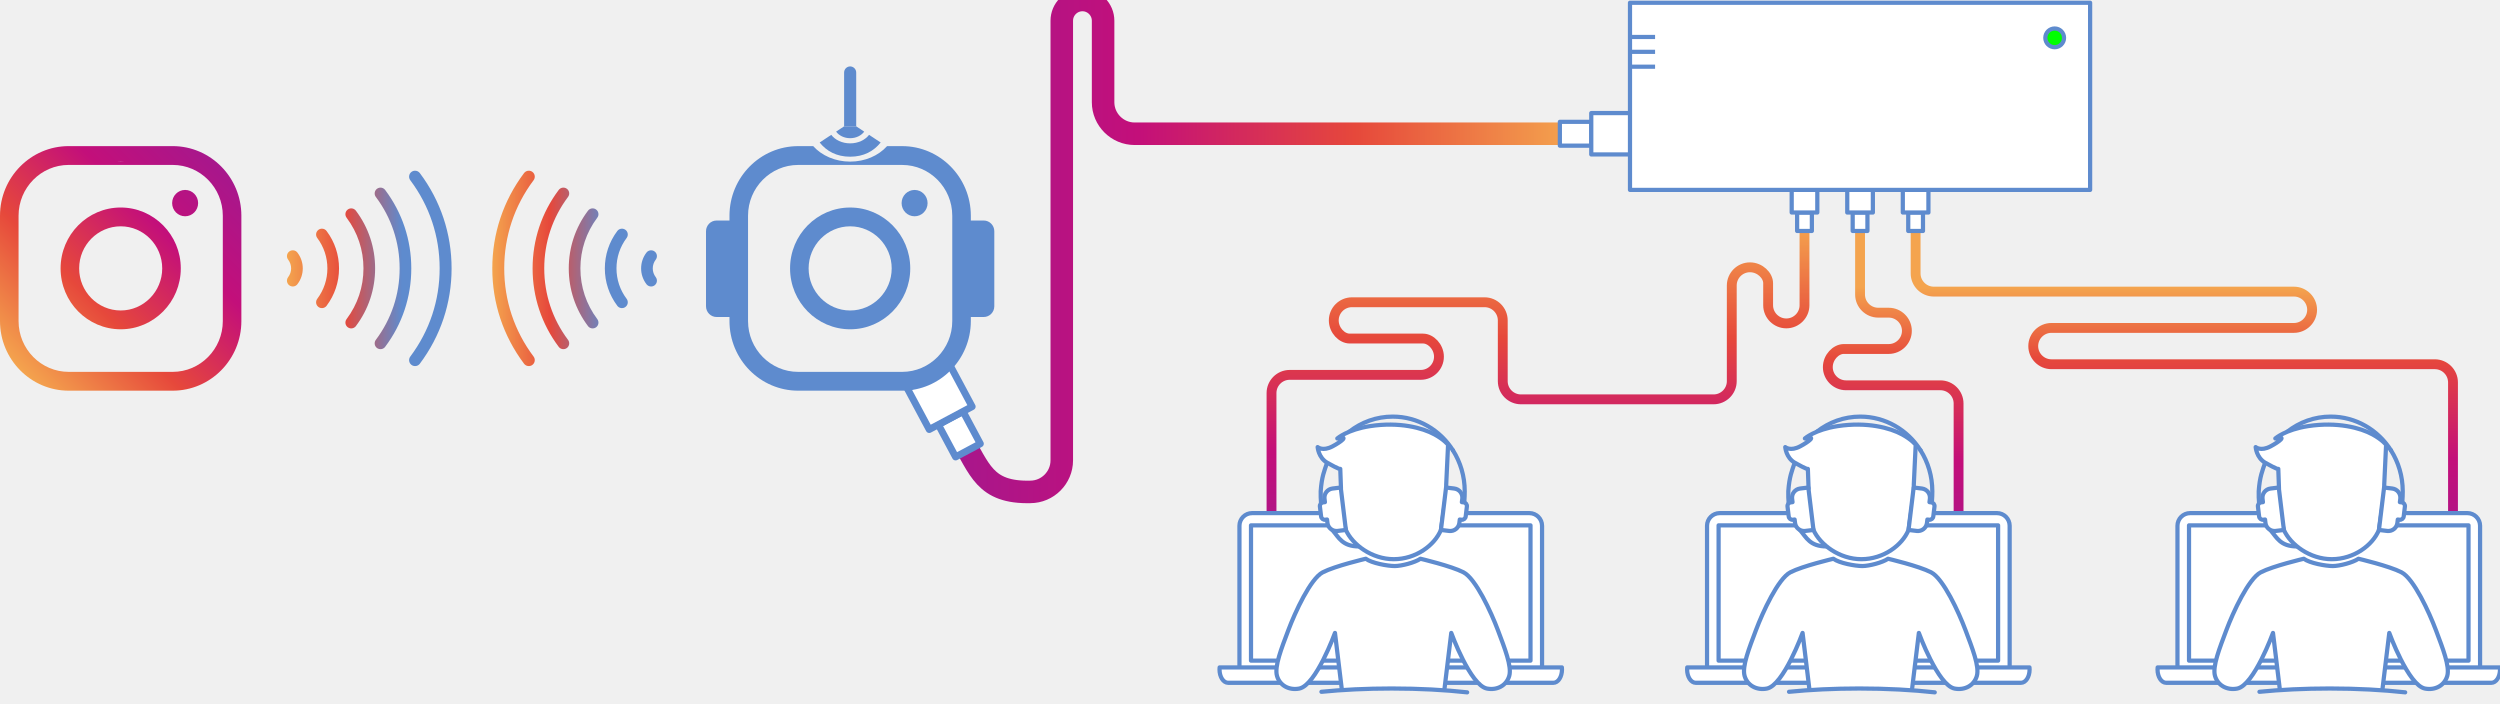
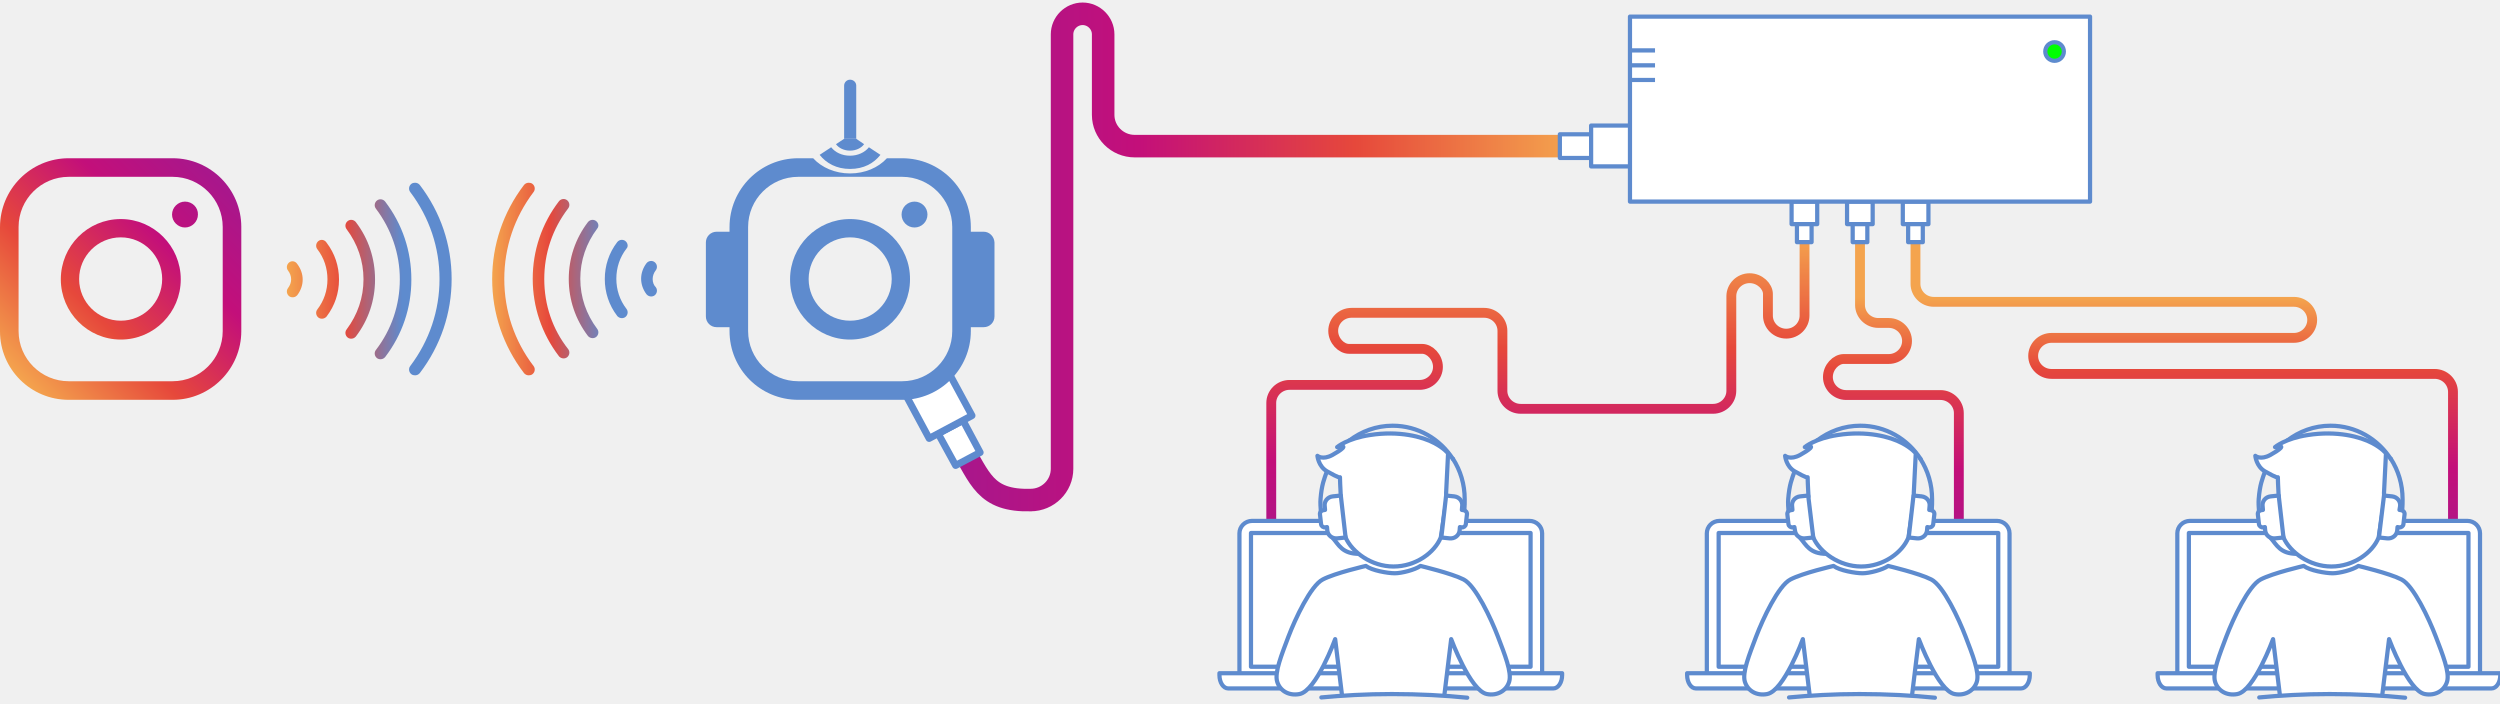
- <svg xmlns="http://www.w3.org/2000/svg" version="1.1" id="Layer_1" x="0px" y="0px" width="887.865px" height="250px" viewBox="0 0 887.865 250" enable-background="new 0 0 887.865 250" xml:space="preserve">
+ <svg xmlns="http://www.w3.org/2000/svg" version="1.1" id="Layer_1" x="0px" y="0px" viewBox="-5 0 887.9 250" style="enable-background:new -5 0 887.9 250;" xml:space="preserve">
+   <style type="text/css">
+ 	.st0{fill:none;stroke:url(#SVGID_1_);stroke-width:8;stroke-miterlimit:10;}
+ 	.st1{fill:none;stroke:url(#SVGID_2_);stroke-width:3.5;stroke-miterlimit:10;}
+ 	.st2{fill:none;stroke:url(#SVGID_3_);stroke-width:3.5;stroke-miterlimit:10;}
+ 	.st3{fill:#FFFFFF;stroke:#5E8BCE;stroke-width:2.498;stroke-linecap:round;stroke-linejoin:round;stroke-miterlimit:10;}
+ 	.st4{fill:#FFFFFF;stroke:#5E8BCE;stroke-width:1.5;stroke-linecap:round;stroke-linejoin:round;stroke-miterlimit:10;}
+ 	.st5{fill:none;stroke:url(#SVGID_4_);stroke-width:3.5;stroke-miterlimit:10;}
+ 	.st6{fill:url(#SVGID_5_);}
+ 	.st7{fill:none;}
+ 	.st8{fill:#5E8BCE;}
+ 	.st9{fill:none;stroke:#5E8BCE;stroke-width:1.5;stroke-linecap:round;stroke-linejoin:round;stroke-miterlimit:10;}
+ 	.st10{fill:url(#SVGID_6_);}
+ 	.st11{fill:url(#SVGID_7_);}
+ 	.st12{fill:#00FF00;stroke:#5E8BCE;stroke-width:1.5;stroke-linecap:round;stroke-linejoin:round;stroke-miterlimit:10;}
+ 	.st13{fill:none;stroke:#5E8BCE;stroke-width:1.5;stroke-linejoin:round;stroke-miterlimit:10;}
+ </style>
  <g>
-     <linearGradient id="SVGID_1_" gradientUnits="userSpaceOnUse" x1="558.562" y1="87.358" x2="337.657" y2="87.358">
+     <linearGradient id="SVGID_1_" gradientUnits="userSpaceOnUse" x1="553.563" y1="158.724" x2="332.669" y2="158.724" gradientTransform="matrix(1 0 0 -1 0 250)">
      <stop offset="0" style="stop-color:#F4A44E" />
      <stop offset="0.35" style="stop-color:#E6483B" />
      <stop offset="0.699" style="stop-color:#C30F7A" />
      <stop offset="1" style="stop-color:#A7178C" />
    </linearGradient>
-     <path fill="none" stroke="url(#SVGID_1_)" stroke-width="8" stroke-miterlimit="10" d="M558.563,47.503H409.951h-6.986   c-6.162,0-11.205-5.037-11.205-11.192l0,0V33.75V7.348c0-4.041-3.301-7.348-7.336-7.348l0,0l0,0c-4.035,0-7.336,3.308-7.336,7.347   v140.74v11v4.404c0,6.162-5.037,11.205-11.191,11.205l0,0h0.332c-16.791,0.47-18.129-8.206-25.172-19.57" />
-     <linearGradient id="SVGID_2_" gradientUnits="userSpaceOnUse" x1="546.218" y1="79.607" x2="546.218" y2="195.274">
+     <path class="st0" d="M553.6,51.9H405h-7c-6.2,0-11.2-5-11.2-11.1l0,0v-2.5V12.2c0-4-3.3-7.3-7.3-7.3l0,0l0,0c-4,0-7.3,3.3-7.3,7.3   v139v10.9v4.4c0,6.1-5,11.1-11.2,11.1l0,0h0.3c-16.8,0.5-18.1-8.1-25.2-19.3" />
+     <linearGradient id="SVGID_2_" gradientUnits="userSpaceOnUse" x1="541.217" y1="166.381" x2="541.217" y2="52.115" gradientTransform="matrix(1 0 0 -1 0 250)">
      <stop offset="0" style="stop-color:#F4A44E" />
      <stop offset="0.35" style="stop-color:#E6483B" />
      <stop offset="0.699" style="stop-color:#C30F7A" />
      <stop offset="1" style="stop-color:#A7178C" />
    </linearGradient>
-     <path fill="none" stroke="url(#SVGID_2_)" stroke-width="3.5" stroke-miterlimit="10" d="M640.861,79.607v19.125v9.677   c0,3.546-2.906,6.448-6.457,6.448l0,0c-3.551,0-6.459-2.902-6.459-6.448v-7.841c0-2.735-2.904-5.636-6.457-5.636l0,0   c-3.551,0-6.455,2.901-6.455,6.448v34c0,3.547-2.906,6.449-6.457,6.449l0,0h-2.85h-58.436h-3.395h-3.738   c-3.553,0-6.457-2.902-6.457-6.449l0,0v-6.584v-15.007c0-3.546-2.906-6.447-6.455-6.447l0,0h-4.893h-42.211   c-3.551,0-6.457,2.901-6.457,6.447l0,0c0,3.547,2.906,6.449,5.643,6.449h20.891h2.447h2.732c2.738,0,5.641,2.901,5.641,6.447l0,0   c0,3.547-2.902,6.448-6.455,6.448h-41.543h-5.01l0,0c-3.553,0-6.457,2.901-6.457,6.448v55.691" />
-     <linearGradient id="SVGID_3_" gradientUnits="userSpaceOnUse" x1="775.747" y1="78.747" x2="775.747" y2="198.887">
+     <path class="st1" d="M635.9,83.6v18.9v9.6c0,3.5-2.9,6.4-6.5,6.4l0,0c-3.6,0-6.5-2.9-6.5-6.4v-7.7c0-2.7-2.9-5.6-6.5-5.6l0,0   c-3.6,0-6.5,2.9-6.5,6.4v33.6c0,3.5-2.9,6.4-6.5,6.4l0,0h-2.8h-58.4h-3.4h-3.7c-3.6,0-6.5-2.9-6.5-6.4l0,0v-6.5v-14.8   c0-3.5-2.9-6.4-6.5-6.4l0,0h-4.9h-42.2c-3.6,0-6.5,2.9-6.5,6.4l0,0c0,3.5,2.9,6.4,5.6,6.4h20.9h2.4h2.7c2.7,0,5.6,2.9,5.6,6.4l0,0   c0,3.5-2.9,6.4-6.5,6.4H458h-5l0,0c-3.6,0-6.5,2.9-6.5,6.4v55" />
+     <linearGradient id="SVGID_3_" gradientUnits="userSpaceOnUse" x1="770.747" y1="167.23" x2="770.747" y2="48.544" gradientTransform="matrix(1 0 0 -1 0 250)">
      <stop offset="0.194" style="stop-color:#F4A44E" />
      <stop offset="0.404" style="stop-color:#E6483B" />
      <stop offset="0.699" style="stop-color:#C30F7A" />
      <stop offset="1" style="stop-color:#A7178C" />
    </linearGradient>
-     <path fill="none" stroke="url(#SVGID_3_)" stroke-width="3.5" stroke-miterlimit="10" d="M871.172,198.887v-63.085l0,0   c0-3.545-2.904-6.446-6.455-6.446H728.553c-3.551,0-6.457-2.902-6.457-6.449l0,0c0-3.546,2.906-6.448,6.457-6.448h86.127   c3.553,0,6.457-2.901,6.457-6.449l0,0c0-3.545-2.904-6.447-6.457-6.447H686.781c-3.553,0-6.459-2.901-6.459-6.448l0,0V78.747" />
+     <path class="st2" d="M866.2,201.5v-62.3l0,0c0-3.5-2.9-6.4-6.5-6.4H723.6c-3.6,0-6.5-2.9-6.5-6.4l0,0c0-3.5,2.9-6.4,6.5-6.4h86.1   c3.6,0,6.5-2.9,6.5-6.4l0,0c0-3.5-2.9-6.4-6.5-6.4H681.8c-3.6,0-6.5-2.9-6.5-6.4l0,0V82.8" />
    <g>
-       <polygon fill="#FFFFFF" stroke="#5E8BCE" stroke-width="2.498" stroke-linecap="round" stroke-linejoin="round" stroke-miterlimit="10" points="    333.248,150.802 339.377,162.268 348.145,157.595 342.014,146.128   " />
-       <polygon fill="#FFFFFF" stroke="#5E8BCE" stroke-width="2.498" stroke-linecap="round" stroke-linejoin="round" stroke-miterlimit="10" points="    322.215,137.927 330.02,152.522 345.242,144.405 337.439,129.81   " />
+       <polygon class="st3" points="328.2,154 334.4,165.3 343.1,160.7 337,149.3   " />
+       <polygon class="st3" points="317.2,141.2 325,155.7 340.2,147.6 332.4,133.2   " />
    </g>
    <g>
-       <rect x="553.979" y="43.274" fill="#FFFFFF" stroke="#5E8BCE" stroke-width="1.5" stroke-linecap="round" stroke-linejoin="round" stroke-miterlimit="10" width="11.152" height="8.458" />
-       <rect x="565.131" y="40.159" fill="#FFFFFF" stroke="#5E8BCE" stroke-width="1.5" stroke-linecap="round" stroke-linejoin="round" stroke-miterlimit="10" width="14.199" height="14.688" />
+       <rect x="549" y="47.7" class="st4" width="11.2" height="8.4" />
+       <rect x="560.1" y="44.6" class="st4" width="14.2" height="14.5" />
    </g>
-     <linearGradient id="SVGID_4_" gradientUnits="userSpaceOnUse" x1="672.364" y1="78.018" x2="672.364" y2="200.474">
+     <linearGradient id="SVGID_4_" gradientUnits="userSpaceOnUse" x1="667.363" y1="167.95" x2="667.364" y2="46.976" gradientTransform="matrix(1 0 0 -1 0 250)">
      <stop offset="0.194" style="stop-color:#F4A44E" />
      <stop offset="0.404" style="stop-color:#E6483B" />
      <stop offset="0.699" style="stop-color:#C30F7A" />
      <stop offset="1" style="stop-color:#A7178C" />
    </linearGradient>
-     <path fill="none" stroke="url(#SVGID_4_)" stroke-width="3.5" stroke-miterlimit="10" d="M660.592,78.018v24.278v2.301l0,0   c0,3.545,2.906,6.448,6.457,6.448h3.721c3.551,0,6.455,2.901,6.455,6.449l0,0c0,3.546-2.904,6.447-6.455,6.447h-2.674h-3.217   h-10.088c-2.738,0-5.645,2.901-5.645,6.448l0,0c0,3.547,2.906,6.448,6.457,6.448h33.523c3.549,0,6.455,2.902,6.455,6.449l0,0v4.092   v13.596v39.5" />
-     <linearGradient id="SVGID_5_" gradientUnits="userSpaceOnUse" x1="3436.407" y1="131.265" x2="3508.295" y2="59.377" gradientTransform="matrix(1 0 0 1 -3429.488 0)">
+     <path class="st5" d="M655.6,82v24v2.3l0,0c0,3.5,2.9,6.4,6.5,6.4h3.7c3.6,0,6.5,2.9,6.5,6.4l0,0c0,3.5-2.9,6.4-6.5,6.4h-2.7h-3.2   h-10.1c-2.7,0-5.6,2.9-5.6,6.4l0,0c0,3.5,2.9,6.4,6.5,6.4h33.5c3.5,0,6.5,2.9,6.5,6.4l0,0v4V164v39" />
+     <linearGradient id="SVGID_5_" gradientUnits="userSpaceOnUse" x1="3431.626" y1="115.133" x2="3503.075" y2="186.583" gradientTransform="matrix(1 0 0 -1 -3429.488 250)">
      <stop offset="0" style="stop-color:#F4A44E" />
      <stop offset="0.35" style="stop-color:#E6483B" />
      <stop offset="0.699" style="stop-color:#C30F7A" />
      <stop offset="1" style="stop-color:#A7178C" />
    </linearGradient>
-     <path fill="url(#SVGID_5_)" d="M42.861,73.695c-11.768,0-21.344,9.7-21.344,21.623c0,11.927,9.576,21.627,21.344,21.627   c11.77,0,21.344-9.701,21.344-21.627C64.205,83.395,54.631,73.695,42.861,73.695z M42.861,110.265   c-8.133,0-14.75-6.706-14.75-14.947c0-8.237,6.617-14.943,14.75-14.943s14.75,6.706,14.75,14.943   C57.611,103.559,50.994,110.265,42.861,110.265z M65.748,67.453c-2.549,0-4.615,2.097-4.615,4.679c0,2.581,2.066,4.677,4.615,4.677   s4.615-2.096,4.615-4.677C70.363,69.549,68.297,67.453,65.748,67.453z M61.324,51.892h-3.477l0,0H26.051l0,0h-1.652   C10.945,51.892,0,62.982,0,76.61v37.42c0,13.628,10.945,24.717,24.398,24.717h36.926c13.457,0,24.398-11.089,24.398-24.717V76.61   C85.723,62.982,74.781,51.892,61.324,51.892z M44.123,57.346c-0.418,0.026-0.838,0.044-1.262,0.044   c-0.422,0-0.844-0.019-1.262-0.044H44.123z M79.129,114.03c0,9.943-7.988,18.037-17.805,18.037H24.398   c-9.82,0-17.805-8.094-17.805-18.037V76.61c0-9.945,7.984-18.038,17.805-18.038h36.926c9.816,0,17.805,8.093,17.805,18.038V114.03z   " />
+     <path class="st6" d="M37.9,77.8c-11.8,0-21.3,9.6-21.3,21.4c0,11.8,9.6,21.4,21.3,21.4c11.8,0,21.3-9.6,21.3-21.4   C59.2,87.4,49.6,77.8,37.9,77.8z M37.9,113.9c-8.1,0-14.8-6.6-14.8-14.8c0-8.1,6.6-14.8,14.8-14.8S52.6,91,52.6,99.1   C52.6,107.3,46,113.9,37.9,113.9z M60.7,71.6c-2.5,0-4.6,2.1-4.6,4.6c0,2.5,2.1,4.6,4.6,4.6s4.6-2.1,4.6-4.6   C65.4,73.7,63.3,71.6,60.7,71.6z M56.3,56.2h-3.5l0,0H21.1l0,0h-1.7C5.9,56.2-5,67.2-5,80.7v37C-5,131.1,5.9,142,19.4,142h36.9   c13.5,0,24.4-11,24.4-24.4v-37C80.7,67.2,69.8,56.2,56.3,56.2z M39.1,61.6c-0.4,0-0.8,0-1.3,0c-0.4,0-0.8,0-1.3,0H39.1z    M74.1,117.6c0,9.8-8,17.8-17.8,17.8H19.4c-9.8,0-17.8-8-17.8-17.8v-37c0-9.8,8-17.8,17.8-17.8h36.9c9.8,0,17.8,8,17.8,17.8V117.6z   " />
    <g>
      <g>
-         <rect x="638.242" y="75.473" fill="#FFFFFF" stroke="#5E8BCE" stroke-width="1.5" stroke-linecap="round" stroke-linejoin="round" stroke-miterlimit="10" width="5.236" height="6.547" />
-         <rect x="636.313" y="67.411" fill="#FFFFFF" stroke="#5E8BCE" stroke-width="1.5" stroke-linecap="round" stroke-linejoin="round" stroke-miterlimit="10" width="9.096" height="8.062" />
+         <rect x="633.2" y="79.5" class="st4" width="5.2" height="6.5" />
+         <rect x="631.3" y="71.6" class="st4" width="9.1" height="8" />
      </g>
      <g>
-         <rect x="657.973" y="75.473" fill="#FFFFFF" stroke="#5E8BCE" stroke-width="1.5" stroke-linecap="round" stroke-linejoin="round" stroke-miterlimit="10" width="5.238" height="6.547" />
-         <rect x="656.043" y="67.411" fill="#FFFFFF" stroke="#5E8BCE" stroke-width="1.5" stroke-linecap="round" stroke-linejoin="round" stroke-miterlimit="10" width="9.098" height="8.062" />
+         <rect x="653" y="79.5" class="st4" width="5.2" height="6.5" />
+         <rect x="651" y="71.6" class="st4" width="9.1" height="8" />
      </g>
      <g>
-         <rect x="677.703" y="75.473" fill="#FFFFFF" stroke="#5E8BCE" stroke-width="1.5" stroke-linecap="round" stroke-linejoin="round" stroke-miterlimit="10" width="5.236" height="6.547" />
-         <rect x="675.775" y="67.411" fill="#FFFFFF" stroke="#5E8BCE" stroke-width="1.5" stroke-linecap="round" stroke-linejoin="round" stroke-miterlimit="10" width="9.096" height="8.062" />
+         <rect x="672.7" y="79.5" class="st4" width="5.2" height="6.5" />
+         <rect x="670.8" y="71.6" class="st4" width="9.1" height="8" />
      </g>
    </g>
    <g>
-       <path fill="none" d="M320.393,58.579h-36.924c-9.818,0-17.803,8.091-17.803,18.038v37.415c0,9.944,7.984,18.037,17.803,18.037    h36.924c9.813,0,17.801-8.093,17.801-18.037V76.616C338.193,66.669,330.205,58.579,320.393,58.579z M301.928,116.947    c-11.766,0-21.34-9.7-21.34-21.627c0-11.92,9.574-21.619,21.34-21.619c11.77,0,21.344,9.699,21.344,21.619    C323.271,107.247,313.697,116.947,301.928,116.947z M324.814,76.813c-2.549,0-4.615-2.095-4.615-4.677    c0-2.583,2.066-4.678,4.615-4.678c2.547,0,4.613,2.095,4.613,4.678C329.428,74.718,327.361,76.813,324.814,76.813z" />
-       <path fill="none" d="M301.928,80.378c-8.131,0-14.748,6.707-14.748,14.941c0,8.241,6.617,14.948,14.748,14.948    c8.133,0,14.752-6.707,14.752-14.948C316.68,87.085,310.061,80.378,301.928,80.378z" />
-       <path fill="#5E8BCE" d="M301.93,55.654c4.871,0,8.426-2.018,10.832-5.051l-4.115-2.714c-1.377,1.814-3.863,3.025-6.719,3.025    c-2.852,0-5.34-1.211-6.713-3.025l-4.115,2.714C293.508,53.636,297.061,55.654,301.93,55.654z" />
-       <path fill="#5E8BCE" d="M296.936,46.751c1.031,1.396,2.877,2.33,4.994,2.33c2.115,0,3.959-0.934,4.994-2.33l-2.848-1.88h-4.295    L296.936,46.751z" />
-       <path fill="#5E8BCE" d="M349.371,78.316h-4.584v-1.7c0-13.628-10.941-24.719-24.395-24.719h-5.35    c-3.086,3.427-7.857,5.5-13.115,5.5c-5.293,0-10.057-2.106-13.121-5.5h-5.338c-13.453,0-24.396,11.091-24.396,24.719v1.7h-4.582    c-2.066,0-3.756,1.714-3.756,3.808v26.65c0,2.095,1.689,3.809,3.756,3.809h4.582v1.448c0,13.627,10.943,24.716,24.396,24.716    h36.924c13.453,0,24.395-11.089,24.395-24.716v-1.448h4.584c2.064,0,3.754-1.714,3.754-3.809v-26.65    C353.125,80.03,351.436,78.316,349.371,78.316z M338.193,114.031c0,9.944-7.988,18.037-17.801,18.037h-36.924    c-9.818,0-17.803-8.093-17.803-18.037V76.616c0-9.947,7.984-18.038,17.803-18.038h36.924c9.813,0,17.801,8.091,17.801,18.038    V114.031z" />
-       <ellipse fill="#5E8BCE" cx="324.814" cy="72.136" rx="4.615" ry="4.678" />
-       <path fill="#5E8BCE" d="M301.928,73.701c-11.766,0-21.34,9.699-21.34,21.619c0,11.927,9.574,21.627,21.34,21.627    c11.77,0,21.344-9.7,21.344-21.627C323.271,83.399,313.697,73.701,301.928,73.701z M301.928,110.268    c-8.131,0-14.748-6.707-14.748-14.948c0-8.235,6.617-14.941,14.748-14.941c8.133,0,14.752,6.707,14.752,14.941    C316.68,103.561,310.061,110.268,301.928,110.268z" />
-       <path fill="#5E8BCE" d="M301.928,23.586c-1.178,0-2.146,0.98-2.146,2.176v19.109h4.295V25.762    C304.076,24.566,303.109,23.586,301.928,23.586z" />
+       <path class="st7" d="M315.4,62.8h-36.9c-9.8,0-17.8,8-17.8,17.8v37c0,9.8,8,17.8,17.8,17.8h36.9c9.8,0,17.8-8,17.8-17.8v-37    C333.2,70.8,325.2,62.8,315.4,62.8z M296.9,120.5c-11.8,0-21.3-9.6-21.3-21.4c0-11.8,9.6-21.4,21.3-21.4    c11.8,0,21.3,9.6,21.3,21.4C318.3,110.9,308.7,120.5,296.9,120.5z M319.8,80.9c-2.5,0-4.6-2.1-4.6-4.6c0-2.6,2.1-4.6,4.6-4.6    c2.5,0,4.6,2.1,4.6,4.6C324.4,78.8,322.4,80.9,319.8,80.9z" />
+       <path class="st7" d="M296.9,84.4c-8.1,0-14.7,6.6-14.7,14.8c0,8.1,6.6,14.8,14.7,14.8c8.1,0,14.8-6.6,14.8-14.8    C311.7,91,305.1,84.4,296.9,84.4z" />
+       <path class="st8" d="M296.9,60c4.9,0,8.4-2,10.8-5l-4.1-2.7c-1.4,1.8-3.9,3-6.7,3c-2.9,0-5.3-1.2-6.7-3l-4.1,2.7    C288.5,58,292.1,60,296.9,60z" />
+       <path class="st8" d="M291.9,51.2c1,1.4,2.9,2.3,5,2.3c2.1,0,4-0.9,5-2.3l-2.8-1.9h-4.3L291.9,51.2z" />
+       <path class="st8" d="M344.4,82.3h-4.6v-1.7c0-13.5-10.9-24.4-24.4-24.4H310c-3.1,3.4-7.9,5.4-13.1,5.4c-5.3,0-10.1-2.1-13.1-5.4    h-5.3c-13.5,0-24.4,11-24.4,24.4v1.7h-4.6c-2.1,0-3.8,1.7-3.8,3.8v26.3c0,2.1,1.7,3.8,3.8,3.8h4.6v1.4c0,13.5,10.9,24.4,24.4,24.4    h36.9c13.5,0,24.4-11,24.4-24.4v-1.4h4.6c2.1,0,3.8-1.7,3.8-3.8V86.1C348.1,84,346.4,82.3,344.4,82.3z M333.2,117.6    c0,9.8-8,17.8-17.8,17.8h-36.9c-9.8,0-17.8-8-17.8-17.8v-37c0-9.8,8-17.8,17.8-17.8h36.9c9.8,0,17.8,8,17.8,17.8V117.6z" />
+       <ellipse class="st8" cx="319.8" cy="76.2" rx="4.6" ry="4.6" />
+       <path class="st8" d="M296.9,77.8c-11.8,0-21.3,9.6-21.3,21.4c0,11.8,9.6,21.4,21.3,21.4c11.8,0,21.3-9.6,21.3-21.4    C318.3,87.4,308.7,77.8,296.9,77.8z M296.9,113.9c-8.1,0-14.7-6.6-14.7-14.8c0-8.1,6.6-14.8,14.7-14.8c8.1,0,14.8,6.6,14.8,14.8    C311.7,107.3,305.1,113.9,296.9,113.9z" />
+       <path class="st8" d="M296.9,28.3c-1.2,0-2.1,1-2.1,2.1v18.9h4.3V30.4C299.1,29.2,298.1,28.3,296.9,28.3z" />
    </g>
    <g>
      <g>
        <g>
-           <path fill="#FFFFFF" stroke="#5E8BCE" stroke-width="1.5" stroke-linecap="round" stroke-linejoin="round" stroke-miterlimit="10" d="      M547.652,240.035v-53.313c0-2.472-2.023-4.493-4.496-4.493h-98.473c-2.475,0-4.498,2.021-4.498,4.493v53.313H547.652z" />
-           <path fill="#FFFFFF" stroke="#5E8BCE" stroke-width="1.5" stroke-linecap="round" stroke-linejoin="round" stroke-miterlimit="10" d="      M433.15,237.03c-0.027,0.243-0.043,0.49-0.043,0.745c0,2.606,1.369,4.718,3.057,4.718h115.514c1.688,0,3.055-2.111,3.055-4.718      c0-0.255-0.016-0.502-0.041-0.745H433.15z" />
-           <rect x="444.289" y="186.581" fill="#FFFFFF" stroke="#5E8BCE" stroke-width="1.5" stroke-linecap="round" stroke-linejoin="round" stroke-miterlimit="10" width="99.262" height="48.039" />
+           <path class="st4" d="M542.7,242.1v-52.7c0-2.4-2-4.4-4.5-4.4h-98.5c-2.5,0-4.5,2-4.5,4.4v52.7H542.7z" />
+           <path class="st4" d="M428.1,239.1c0,0.2,0,0.5,0,0.7c0,2.6,1.4,4.7,3.1,4.7h115.5c1.7,0,3.1-2.1,3.1-4.7c0-0.3,0-0.5,0-0.7      H428.1z" />
+           <rect x="439.3" y="189.3" class="st4" width="99.3" height="47.5" />
        </g>
-         <path fill="none" stroke="#5E8BCE" stroke-width="1.5" stroke-linecap="round" stroke-linejoin="round" stroke-miterlimit="10" d="     M471.32,164.347c-0.967,2.797-1.918,4.881-2.281,10.135c-0.063,0.912,0.045,3.39,0.133,4.281" />
-         <path fill="none" stroke="#5E8BCE" stroke-width="1.5" stroke-linecap="round" stroke-linejoin="round" stroke-miterlimit="10" d="     M516.01,159.947c-4.57-7.22-12.445-11.989-21.398-11.987c-5.777,0-11.109,1.986-15.393,5.34" />
-         <path fill="none" stroke="#5E8BCE" stroke-width="1.5" stroke-linecap="round" stroke-linejoin="round" stroke-miterlimit="10" d="     M520.055,177.978c0.088-0.891,0.133-2.582,0.133-3.496c0-5.367-1.537-10.359-4.178-14.534" />
-         <path fill="none" stroke="#5E8BCE" stroke-width="1.5" stroke-linecap="round" stroke-linejoin="round" stroke-miterlimit="10" d="     M482.666,194.065c-5.98,0-7.189-3.192-9.43-5.768" />
-         <path fill="#FFFFFF" stroke="#5E8BCE" stroke-width="1.5" stroke-linecap="round" stroke-linejoin="round" stroke-miterlimit="10" d="     M513.605,172.245l0.672-14.301c0,0-1.406-1.799-4.756-3.633c-4.34-2.377-12.57-4.557-22.922-2.979     c-8.094,1.234-11.66,4.385-11.66,4.385c4.477-1.118,1.232,1.233-1.666,2.786c-3.529,1.893-5.316,0.28-5.316,0.28     s0.26,3.786,3.414,5.567c4.439,2.506,4.617,2.229,4.619,2.175c0.004,0.071,0.135,3.903,0.254,6.985l-1.652,2.826l3.391,11.871     c2.324,5.234,9.242,10.387,17,10.387c7.908,0,14.555-4.996,16.756-10.387l1.957-13.412L513.605,172.245z" />
+         <path class="st9" d="M466.3,167.3c-1,2.8-1.9,4.8-2.3,10c-0.1,0.9,0,3.3,0.1,4.2" />
+         <path class="st9" d="M511,163c-4.6-7.1-12.4-11.8-21.4-11.8c-5.8,0-11.1,2-15.4,5.3" />
+         <path class="st9" d="M515.1,180.8c0.1-0.9,0.1-2.6,0.1-3.5c0-5.3-1.5-10.2-4.2-14.4" />
+         <path class="st9" d="M477.7,196.7c-6,0-7.2-3.2-9.4-5.7" />
+         <path class="st4" d="M508.6,175.1l0.7-14.1c0,0-1.4-1.8-4.8-3.6c-4.3-2.3-12.6-4.5-22.9-2.9c-8.1,1.2-11.7,4.3-11.7,4.3     c4.5-1.1,1.2,1.2-1.7,2.8c-3.5,1.9-5.3,0.3-5.3,0.3s0.3,3.7,3.4,5.5c4.4,2.5,4.6,2.2,4.6,2.1c0,0.1,0.1,3.9,0.3,6.9l-1.7,2.8     l3.4,11.7c2.3,5.2,9.2,10.3,17,10.3c7.9,0,14.6-4.9,16.8-10.3l2-13.2L508.6,175.1z" />
        <g>
-           <path fill="#FFFFFF" stroke="#5E8BCE" stroke-width="1.5" stroke-linecap="round" stroke-linejoin="round" stroke-miterlimit="10" d="      M513.561,173.146l2.928,0.354c1.775,0.214,3.055,1.842,2.838,3.617l-0.146,1.218l0.615,0.074      c0.729,0.087,1.254,0.755,1.164,1.482l-0.426,3.526c-0.088,0.73-0.756,1.253-1.484,1.164l-0.615-0.074l-0.148,1.217      c-0.215,1.775-1.846,3.053-3.623,2.838l-2.924-0.354L513.561,173.146z" />
-           <path fill="#FFFFFF" stroke="#5E8BCE" stroke-width="1.5" stroke-linecap="round" stroke-linejoin="round" stroke-miterlimit="10" d="      M476.158,173.146l-2.924,0.354c-1.779,0.214-3.055,1.842-2.842,3.617l0.148,1.218l-0.617,0.074      c-0.727,0.087-1.252,0.755-1.164,1.482l0.428,3.526c0.088,0.73,0.756,1.253,1.484,1.164l0.617-0.074l0.148,1.217      c0.213,1.775,1.844,3.053,3.621,2.838l2.924-0.354L476.158,173.146z" />
+           <path class="st4" d="M508.6,176l2.9,0.3c1.8,0.2,3.1,1.8,2.8,3.6l-0.1,1.2l0.6,0.1c0.7,0.1,1.3,0.7,1.2,1.5l-0.4,3.5      c-0.1,0.7-0.8,1.2-1.5,1.1l-0.6-0.1l-0.1,1.2c-0.2,1.8-1.8,3-3.6,2.8l-2.9-0.3L508.6,176z" />
+           <path class="st4" d="M471.2,176l-2.9,0.3c-1.8,0.2-3.1,1.8-2.8,3.6l0.1,1.2l-0.6,0.1c-0.7,0.1-1.3,0.7-1.2,1.5l0.4,3.5      c0.1,0.7,0.8,1.2,1.5,1.1l0.6-0.1l0.1,1.2c0.2,1.8,1.8,3,3.6,2.8l2.9-0.3L471.2,176z" />
        </g>
-         <path fill="#FFFFFF" stroke="#5E8BCE" stroke-width="1.5" stroke-linecap="round" stroke-linejoin="round" stroke-miterlimit="10" d="     M512.996,244.707l2.414-19.923c0,0,6.756,18.638,12.709,19.762c3.637,0.688,6.916-1.124,7.883-4.498     c0.965-3.374-1.607-9.801-4.021-16.229c-2.414-6.426-7.885-18.315-12.229-20.565c-4.342-2.248-15.281-4.819-15.281-4.819     c-2.002,1.374-6.74,2.59-9.127,2.59c-2.553,0-8.188-1.025-10.293-2.59c0,0-10.941,2.571-15.285,4.819     c-4.344,2.25-9.813,14.14-12.225,20.565c-2.416,6.428-4.99,12.854-4.023,16.229c0.965,3.374,4.244,5.187,7.881,4.498     c5.955-1.124,12.711-19.762,12.711-19.762l2.414,19.923" />
-         <path fill="none" stroke="#5E8BCE" stroke-width="1.5" stroke-linecap="round" stroke-linejoin="round" stroke-miterlimit="10" d="     M469.303,245.69c7.422-0.747,15.924-1.173,24.959-1.173c9.787,0,18.947,0.499,26.789,1.366" />
+         <path class="st4" d="M508,246.7l2.4-19.7c0,0,6.8,18.4,12.7,19.5c3.6,0.7,6.9-1.1,7.9-4.4c1-3.3-1.6-9.7-4-16     c-2.4-6.3-7.9-18.1-12.2-20.3c-4.3-2.2-15.3-4.8-15.3-4.8c-2,1.4-6.7,2.6-9.1,2.6c-2.6,0-8.2-1-10.3-2.6c0,0-10.9,2.5-15.3,4.8     c-4.3,2.2-9.8,14-12.2,20.3c-2.4,6.4-5,12.7-4,16c1,3.3,4.2,5.1,7.9,4.4c6-1.1,12.7-19.5,12.7-19.5l2.4,19.7" />
+         <path class="st9" d="M464.3,247.7c7.4-0.7,15.9-1.2,25-1.2c9.8,0,18.9,0.5,26.8,1.3" />
      </g>
      <g>
        <g>
-           <path fill="#FFFFFF" stroke="#5E8BCE" stroke-width="1.5" stroke-linecap="round" stroke-linejoin="round" stroke-miterlimit="10" d="      M713.719,240.035v-53.313c0-2.472-2.02-4.493-4.494-4.493H610.75c-2.475,0-4.5,2.021-4.5,4.493v53.313H713.719z" />
-           <path fill="#FFFFFF" stroke="#5E8BCE" stroke-width="1.5" stroke-linecap="round" stroke-linejoin="round" stroke-miterlimit="10" d="      M599.215,237.03c-0.025,0.243-0.043,0.49-0.043,0.745c0,2.606,1.371,4.718,3.059,4.718h115.514c1.688,0,3.057-2.111,3.057-4.718      c0-0.255-0.018-0.502-0.041-0.745H599.215z" />
-           <rect x="610.355" y="186.581" fill="#FFFFFF" stroke="#5E8BCE" stroke-width="1.5" stroke-linecap="round" stroke-linejoin="round" stroke-miterlimit="10" width="99.262" height="48.039" />
+           <path class="st4" d="M708.7,242.1v-52.7c0-2.4-2-4.4-4.5-4.4h-98.5c-2.5,0-4.5,2-4.5,4.4v52.7H708.7z" />
+           <path class="st4" d="M594.2,239.1c0,0.2,0,0.5,0,0.7c0,2.6,1.4,4.7,3.1,4.7h115.5c1.7,0,3.1-2.1,3.1-4.7c0-0.3,0-0.5,0-0.7      H594.2z" />
+           <rect x="605.4" y="189.3" class="st4" width="99.3" height="47.5" />
        </g>
-         <path fill="none" stroke="#5E8BCE" stroke-width="1.5" stroke-linecap="round" stroke-linejoin="round" stroke-miterlimit="10" d="     M637.387,164.347c-0.967,2.797-1.916,4.881-2.279,10.135c-0.064,0.912,0.043,3.39,0.131,4.281" />
-         <path fill="none" stroke="#5E8BCE" stroke-width="1.5" stroke-linecap="round" stroke-linejoin="round" stroke-miterlimit="10" d="     M682.076,159.947c-4.568-7.22-12.445-11.989-21.396-11.987c-5.779,0-11.111,1.986-15.395,5.34" />
-         <path fill="none" stroke="#5E8BCE" stroke-width="1.5" stroke-linecap="round" stroke-linejoin="round" stroke-miterlimit="10" d="     M686.123,177.978c0.086-0.891,0.133-2.582,0.133-3.496c0-5.367-1.537-10.359-4.18-14.534" />
-         <path fill="none" stroke="#5E8BCE" stroke-width="1.5" stroke-linecap="round" stroke-linejoin="round" stroke-miterlimit="10" d="     M648.73,194.065c-5.98,0-7.188-3.192-9.428-5.768" />
-         <path fill="#FFFFFF" stroke="#5E8BCE" stroke-width="1.5" stroke-linecap="round" stroke-linejoin="round" stroke-miterlimit="10" d="     M679.672,172.245l0.674-14.301c0,0-1.406-1.799-4.76-3.633c-4.338-2.377-12.57-4.557-22.922-2.979     c-8.094,1.234-11.66,4.385-11.66,4.385c4.479-1.118,1.234,1.233-1.664,2.786c-3.529,1.893-5.316,0.28-5.316,0.28     s0.258,3.786,3.414,5.567c4.441,2.506,4.617,2.229,4.619,2.175c0.004,0.071,0.135,3.903,0.254,6.985l-1.652,2.826l3.391,11.871     c2.322,5.234,9.242,10.387,17.002,10.387c7.906,0,14.553-4.996,16.756-10.387l1.955-13.412L679.672,172.245z" />
+         <path class="st9" d="M632.4,167.3c-1,2.8-1.9,4.8-2.3,10c-0.1,0.9,0,3.3,0.1,4.2" />
+         <path class="st9" d="M677.1,163c-4.6-7.1-12.4-11.8-21.4-11.8c-5.8,0-11.1,2-15.4,5.3" />
+         <path class="st9" d="M681.1,180.8c0.1-0.9,0.1-2.6,0.1-3.5c0-5.3-1.5-10.2-4.2-14.4" />
+         <path class="st9" d="M643.7,196.7c-6,0-7.2-3.2-9.4-5.7" />
+         <path class="st4" d="M674.7,175.1l0.7-14.1c0,0-1.4-1.8-4.8-3.6c-4.3-2.3-12.6-4.5-22.9-2.9c-8.1,1.2-11.7,4.3-11.7,4.3     c4.5-1.1,1.2,1.2-1.7,2.8c-3.5,1.9-5.3,0.3-5.3,0.3s0.3,3.7,3.4,5.5c4.4,2.5,4.6,2.2,4.6,2.1c0,0.1,0.1,3.9,0.3,6.9l-1.7,2.8     l3.4,11.7c2.3,5.2,9.2,10.3,17,10.3c7.9,0,14.6-4.9,16.8-10.3l2-13.2L674.7,175.1z" />
        <g>
-           <path fill="#FFFFFF" stroke="#5E8BCE" stroke-width="1.5" stroke-linecap="round" stroke-linejoin="round" stroke-miterlimit="10" d="      M679.629,173.146l2.926,0.354c1.777,0.214,3.055,1.842,2.84,3.617l-0.146,1.218l0.615,0.074      c0.727,0.087,1.252,0.755,1.164,1.482l-0.428,3.526c-0.09,0.73-0.756,1.253-1.484,1.164l-0.615-0.074l-0.146,1.217      c-0.215,1.775-1.846,3.053-3.623,2.838l-2.924-0.354L679.629,173.146z" />
-           <path fill="#FFFFFF" stroke="#5E8BCE" stroke-width="1.5" stroke-linecap="round" stroke-linejoin="round" stroke-miterlimit="10" d="      M642.225,173.146l-2.924,0.354c-1.777,0.214-3.057,1.842-2.842,3.617l0.148,1.218l-0.615,0.074      c-0.729,0.087-1.252,0.755-1.164,1.482l0.426,3.526c0.088,0.73,0.756,1.253,1.484,1.164l0.615-0.074l0.15,1.217      c0.213,1.775,1.844,3.053,3.619,2.838l2.926-0.354L642.225,173.146z" />
+           <path class="st4" d="M674.6,176l2.9,0.3c1.8,0.2,3.1,1.8,2.8,3.6l-0.1,1.2l0.6,0.1c0.7,0.1,1.3,0.7,1.2,1.5l-0.4,3.5      c-0.1,0.7-0.8,1.2-1.5,1.1l-0.6-0.1l-0.1,1.2c-0.2,1.8-1.8,3-3.6,2.8l-2.9-0.3L674.6,176z" />
+           <path class="st4" d="M637.2,176l-2.9,0.3c-1.8,0.2-3.1,1.8-2.8,3.6l0.1,1.2l-0.6,0.1c-0.7,0.1-1.3,0.7-1.2,1.5l0.4,3.5      c0.1,0.7,0.8,1.2,1.5,1.1l0.6-0.1l0.2,1.2c0.2,1.8,1.8,3,3.6,2.8l2.9-0.3L637.2,176z" />
        </g>
-         <path fill="#FFFFFF" stroke="#5E8BCE" stroke-width="1.5" stroke-linecap="round" stroke-linejoin="round" stroke-miterlimit="10" d="     M679.063,244.707l2.414-19.923c0,0,6.758,18.638,12.709,19.762c3.641,0.688,6.918-1.124,7.883-4.498     c0.967-3.374-1.607-9.801-4.021-16.229c-2.412-6.426-7.883-18.315-12.229-20.565c-4.342-2.248-15.281-4.819-15.281-4.819     c-2.002,1.374-6.74,2.59-9.125,2.59c-2.557,0-8.191-1.025-10.297-2.59c0,0-10.939,2.571-15.283,4.819     c-4.346,2.25-9.813,14.14-12.225,20.565c-2.414,6.428-4.99,12.854-4.023,16.229c0.965,3.374,4.244,5.187,7.881,4.498     c5.955-1.124,12.711-19.762,12.711-19.762l2.414,19.923" />
-         <path fill="none" stroke="#5E8BCE" stroke-width="1.5" stroke-linecap="round" stroke-linejoin="round" stroke-miterlimit="10" d="     M635.369,245.69c7.424-0.747,15.926-1.173,24.959-1.173c9.787,0,18.947,0.499,26.787,1.366" />
+         <path class="st4" d="M674.1,246.7l2.4-19.7c0,0,6.8,18.4,12.7,19.5c3.6,0.7,6.9-1.1,7.9-4.4c1-3.3-1.6-9.7-4-16     c-2.4-6.3-7.9-18.1-12.2-20.3c-4.3-2.2-15.3-4.8-15.3-4.8c-2,1.4-6.7,2.6-9.1,2.6c-2.6,0-8.2-1-10.3-2.6c0,0-10.9,2.5-15.3,4.8     c-4.3,2.2-9.8,14-12.2,20.3c-2.4,6.4-5,12.7-4,16c1,3.3,4.2,5.1,7.9,4.4c6-1.1,12.7-19.5,12.7-19.5l2.4,19.7" />
+         <path class="st9" d="M630.4,247.7c7.4-0.7,15.9-1.2,25-1.2c9.8,0,18.9,0.5,26.8,1.3" />
      </g>
      <g>
        <g>
-           <path fill="#FFFFFF" stroke="#5E8BCE" stroke-width="1.5" stroke-linecap="round" stroke-linejoin="round" stroke-miterlimit="10" d="      M880.787,240.035v-53.313c0-2.472-2.023-4.493-4.498-4.493h-98.473c-2.473,0-4.496,2.021-4.496,4.493v53.313H880.787z" />
-           <path fill="#FFFFFF" stroke="#5E8BCE" stroke-width="1.5" stroke-linecap="round" stroke-linejoin="round" stroke-miterlimit="10" d="      M766.281,237.03c-0.025,0.243-0.041,0.49-0.041,0.745c0,2.606,1.369,4.718,3.057,4.718h115.512c1.689,0,3.057-2.111,3.057-4.718      c0-0.255-0.016-0.502-0.041-0.745H766.281z" />
-           <rect x="777.422" y="186.581" fill="#FFFFFF" stroke="#5E8BCE" stroke-width="1.5" stroke-linecap="round" stroke-linejoin="round" stroke-miterlimit="10" width="99.262" height="48.039" />
+           <path class="st4" d="M875.8,242.1v-52.7c0-2.4-2-4.4-4.5-4.4h-98.5c-2.5,0-4.5,2-4.5,4.4v52.7H875.8z" />
+           <path class="st4" d="M761.3,239.1c0,0.2,0,0.5,0,0.7c0,2.6,1.4,4.7,3.1,4.7h115.5c1.7,0,3.1-2.1,3.1-4.7c0-0.3,0-0.5,0-0.7      H761.3z" />
+           <rect x="772.4" y="189.3" class="st4" width="99.3" height="47.5" />
        </g>
-         <path fill="none" stroke="#5E8BCE" stroke-width="1.5" stroke-linecap="round" stroke-linejoin="round" stroke-miterlimit="10" d="     M804.455,164.347c-0.969,2.797-1.918,4.881-2.281,10.135c-0.064,0.912,0.045,3.39,0.131,4.281" />
-         <path fill="none" stroke="#5E8BCE" stroke-width="1.5" stroke-linecap="round" stroke-linejoin="round" stroke-miterlimit="10" d="     M849.143,159.947c-4.568-7.22-12.447-11.989-21.396-11.987c-5.779,0-11.111,1.986-15.395,5.34" />
-         <path fill="none" stroke="#5E8BCE" stroke-width="1.5" stroke-linecap="round" stroke-linejoin="round" stroke-miterlimit="10" d="     M853.188,177.978c0.088-0.891,0.133-2.582,0.133-3.496c0-5.367-1.537-10.359-4.178-14.534" />
-         <path fill="none" stroke="#5E8BCE" stroke-width="1.5" stroke-linecap="round" stroke-linejoin="round" stroke-miterlimit="10" d="     M815.799,194.065c-5.982,0-7.191-3.192-9.43-5.768" />
-         <path fill="#FFFFFF" stroke="#5E8BCE" stroke-width="1.5" stroke-linecap="round" stroke-linejoin="round" stroke-miterlimit="10" d="     M846.74,172.245l0.67-14.301c0,0-1.404-1.799-4.756-3.633c-4.34-2.377-12.57-4.557-22.922-2.979     c-8.094,1.234-11.662,4.385-11.662,4.385c4.48-1.118,1.236,1.233-1.662,2.786c-3.531,1.893-5.318,0.28-5.318,0.28     s0.258,3.786,3.416,5.567c4.438,2.506,4.615,2.229,4.619,2.175c0.002,0.071,0.135,3.903,0.252,6.985l-1.65,2.826l3.389,11.871     c2.324,5.234,9.244,10.387,17,10.387c7.908,0,14.557-4.996,16.758-10.387l1.957-13.412L846.74,172.245z" />
+         <path class="st9" d="M799.5,167.3c-1,2.8-1.9,4.8-2.3,10c-0.1,0.9,0,3.3,0.1,4.2" />
+         <path class="st9" d="M844.1,163c-4.6-7.1-12.4-11.8-21.4-11.8c-5.8,0-11.1,2-15.4,5.3" />
+         <path class="st9" d="M848.2,180.8c0.1-0.9,0.1-2.6,0.1-3.5c0-5.3-1.5-10.2-4.2-14.4" />
+         <path class="st9" d="M810.8,196.7c-6,0-7.2-3.2-9.4-5.7" />
+         <path class="st4" d="M841.7,175.1l0.7-14.1c0,0-1.4-1.8-4.8-3.6c-4.3-2.3-12.6-4.5-22.9-2.9c-8.1,1.2-11.7,4.3-11.7,4.3     c4.5-1.1,1.2,1.2-1.7,2.8c-3.5,1.9-5.3,0.3-5.3,0.3s0.3,3.7,3.4,5.5c4.4,2.5,4.6,2.2,4.6,2.1c0,0.1,0.1,3.9,0.3,6.9l-1.7,2.8     l3.4,11.7c2.3,5.2,9.2,10.3,17,10.3c7.9,0,14.6-4.9,16.8-10.3l2-13.2L841.7,175.1z" />
        <g>
-           <path fill="#FFFFFF" stroke="#5E8BCE" stroke-width="1.5" stroke-linecap="round" stroke-linejoin="round" stroke-miterlimit="10" d="      M846.695,173.146l2.926,0.354c1.777,0.214,3.055,1.842,2.842,3.617l-0.15,1.218l0.617,0.074      c0.727,0.087,1.252,0.755,1.164,1.482l-0.428,3.526c-0.088,0.73-0.756,1.253-1.484,1.164l-0.615-0.074l-0.148,1.217      c-0.213,1.775-1.844,3.053-3.621,2.838l-2.924-0.354L846.695,173.146z" />
-           <path fill="#FFFFFF" stroke="#5E8BCE" stroke-width="1.5" stroke-linecap="round" stroke-linejoin="round" stroke-miterlimit="10" d="      M809.293,173.146l-2.926,0.354c-1.777,0.214-3.057,1.842-2.842,3.617l0.148,1.218l-0.615,0.074      c-0.729,0.087-1.254,0.755-1.164,1.482l0.424,3.526c0.092,0.73,0.758,1.253,1.488,1.164l0.615-0.074l0.146,1.217      c0.215,1.775,1.846,3.053,3.623,2.838l2.924-0.354L809.293,173.146z" />
+           <path class="st4" d="M841.7,176l2.9,0.3c1.8,0.2,3.1,1.8,2.8,3.6l-0.2,1.2l0.6,0.1c0.7,0.1,1.3,0.7,1.2,1.5l-0.4,3.5      c-0.1,0.7-0.8,1.2-1.5,1.1l-0.6-0.1l-0.1,1.2c-0.2,1.8-1.8,3-3.6,2.8l-2.9-0.3L841.7,176z" />
+           <path class="st4" d="M804.3,176l-2.9,0.3c-1.8,0.2-3.1,1.8-2.8,3.6l0.1,1.2l-0.6,0.1c-0.7,0.1-1.3,0.7-1.2,1.5l0.4,3.5      c0.1,0.7,0.8,1.2,1.5,1.1l0.6-0.1l0.1,1.2c0.2,1.8,1.8,3,3.6,2.8l2.9-0.3L804.3,176z" />
        </g>
-         <path fill="#FFFFFF" stroke="#5E8BCE" stroke-width="1.5" stroke-linecap="round" stroke-linejoin="round" stroke-miterlimit="10" d="     M846.129,244.707l2.414-19.923c0,0,6.756,18.638,12.709,19.762c3.639,0.688,6.918-1.124,7.883-4.498s-1.607-9.801-4.021-16.229     c-2.414-6.426-7.883-18.315-12.229-20.565c-4.342-2.248-15.283-4.819-15.283-4.819c-1.998,1.374-6.74,2.59-9.123,2.59     c-2.555,0-8.189-1.025-10.295-2.59c0,0-10.941,2.571-15.283,4.819c-4.344,2.25-9.814,14.14-12.229,20.565     c-2.412,6.428-4.988,12.854-4.023,16.229c0.967,3.374,4.246,5.187,7.885,4.498c5.953-1.124,12.709-19.762,12.709-19.762     l2.414,19.923" />
-         <path fill="none" stroke="#5E8BCE" stroke-width="1.5" stroke-linecap="round" stroke-linejoin="round" stroke-miterlimit="10" d="     M802.438,245.69c7.422-0.747,15.922-1.173,24.957-1.173c9.787,0,18.947,0.499,26.789,1.366" />
+         <path class="st4" d="M841.1,246.7l2.4-19.7c0,0,6.8,18.4,12.7,19.5c3.6,0.7,6.9-1.1,7.9-4.4c1-3.3-1.6-9.7-4-16     c-2.4-6.3-7.9-18.1-12.2-20.3c-4.3-2.2-15.3-4.8-15.3-4.8c-2,1.4-6.7,2.6-9.1,2.6c-2.6,0-8.2-1-10.3-2.6c0,0-10.9,2.5-15.3,4.8     c-4.3,2.2-9.8,14-12.2,20.3c-2.4,6.4-5,12.7-4,16c1,3.3,4.2,5.1,7.9,4.4c6-1.1,12.7-19.5,12.7-19.5l2.4,19.7" />
+         <path class="st9" d="M797.4,247.7c7.4-0.7,15.9-1.2,25-1.2c9.8,0,18.9,0.5,26.8,1.3" />
      </g>
    </g>
-     <linearGradient id="SVGID_6_" gradientUnits="userSpaceOnUse" x1="101.908" y1="95.319" x2="160.381" y2="95.319">
+     <linearGradient id="SVGID_6_" gradientUnits="userSpaceOnUse" x1="96.908" y1="150.858" x2="155.38" y2="150.858" gradientTransform="matrix(1 0 0 -1 0 250)">
      <stop offset="0" style="stop-color:#F4A44E" />
      <stop offset="0.35" style="stop-color:#E6483B" />
      <stop offset="0.699" style="stop-color:#5E8BCE" />
      <stop offset="1" style="stop-color:#5E8BCE" />
    </linearGradient>
-     <path fill="url(#SVGID_6_)" d="M113.086,81.625c-0.916,0.686-1.1,1.98-0.414,2.892c2.354,3.139,3.596,6.872,3.598,10.803   c0,3.929-1.244,7.665-3.598,10.801c-0.686,0.914-0.5,2.208,0.412,2.893c0.836,0.625,1.986,0.525,2.703-0.189   c0.07-0.07,0.135-0.144,0.195-0.225c2.896-3.857,4.422-8.45,4.422-13.28c0-4.831-1.525-9.422-4.422-13.281   C115.299,81.126,114.002,80.94,113.086,81.625z M102.723,89.316c-0.91,0.694-1.084,1.989-0.389,2.896   c0.689,0.903,1.055,1.978,1.055,3.107c0,1.129-0.365,2.204-1.055,3.104c-0.695,0.908-0.518,2.206,0.389,2.897   c0.834,0.635,1.994,0.542,2.717-0.18c0.064-0.064,0.127-0.134,0.184-0.209c1.244-1.628,1.902-3.57,1.902-5.612   c0-2.044-0.658-3.984-1.902-5.614C104.93,88.8,103.631,88.625,102.723,89.316z M126.396,74.832   c-0.684-0.913-1.98-1.099-2.895-0.415c-0.916,0.684-1.1,1.98-0.416,2.894c3.926,5.228,6,11.455,6,18.009   c0,6.551-2.074,12.779-6,18.009c-0.684,0.913-0.5,2.208,0.416,2.893c0.834,0.624,1.986,0.524,2.701-0.19   c0.07-0.069,0.135-0.143,0.193-0.224c4.467-5.95,6.828-13.035,6.828-20.487C133.225,87.866,130.863,80.781,126.396,74.832z    M136.785,67.46c-0.684-0.914-1.982-1.1-2.895-0.415c-0.916,0.684-1.102,1.979-0.416,2.893c5.529,7.369,8.455,16.146,8.455,25.382   c0,9.234-2.924,18.011-8.455,25.381c-0.686,0.913-0.5,2.207,0.416,2.894c0.832,0.623,1.986,0.523,2.701-0.191   c0.07-0.069,0.133-0.143,0.193-0.225c6.072-8.09,9.283-17.724,9.283-27.859C146.064,85.184,142.857,75.55,136.785,67.46z    M147.406,60.625c-0.463,0-0.898,0.146-1.268,0.423c-0.938,0.7-1.127,2.028-0.426,2.962c6.822,9.091,10.428,19.918,10.428,31.31   s-3.605,22.218-10.428,31.31c-0.701,0.932-0.512,2.261,0.426,2.961c0.369,0.277,0.805,0.423,1.268,0.423   c0.566,0,1.1-0.218,1.498-0.618c0.072-0.068,0.137-0.146,0.201-0.229c7.375-9.829,11.275-21.534,11.275-33.847   c-0.002-12.315-3.902-24.02-11.275-33.848C148.699,60.933,148.082,60.625,147.406,60.625z" />
-     <linearGradient id="SVGID_7_" gradientUnits="userSpaceOnUse" x1="174.834" y1="95.319" x2="233.305" y2="95.319">
+     <path class="st10" d="M108.1,85.6c-0.9,0.7-1.1,2-0.4,2.9c2.4,3.1,3.6,6.8,3.6,10.7c0,3.9-1.2,7.6-3.6,10.7   c-0.7,0.9-0.5,2.2,0.4,2.9c0.8,0.6,2,0.5,2.7-0.2c0.1-0.1,0.1-0.1,0.2-0.2c2.9-3.8,4.4-8.3,4.4-13.1c0-4.8-1.5-9.3-4.4-13.1   C110.3,85.1,109,84.9,108.1,85.6z M97.7,93.2c-0.9,0.7-1.1,2-0.4,2.9c0.7,0.9,1.1,2,1.1,3.1c0,1.1-0.4,2.2-1.1,3.1   c-0.7,0.9-0.5,2.2,0.4,2.9c0.8,0.6,2,0.5,2.7-0.2c0.1-0.1,0.1-0.1,0.2-0.2c1.2-1.6,1.9-3.5,1.9-5.5c0-2-0.7-3.9-1.9-5.5   C99.9,92.7,98.6,92.5,97.7,93.2z M121.4,78.9c-0.7-0.9-2-1.1-2.9-0.4c-0.9,0.7-1.1,2-0.4,2.9c3.9,5.2,6,11.3,6,17.8   c0,6.5-2.1,12.6-6,17.8c-0.7,0.9-0.5,2.2,0.4,2.9c0.8,0.6,2,0.5,2.7-0.2c0.1-0.1,0.1-0.1,0.2-0.2c4.5-5.9,6.8-12.9,6.8-20.2   C128.2,91.8,125.9,84.8,121.4,78.9z M131.8,71.6c-0.7-0.9-2-1.1-2.9-0.4c-0.9,0.7-1.1,2-0.4,2.9c5.5,7.3,8.5,16,8.5,25.1   c0,9.1-2.9,17.8-8.5,25.1c-0.7,0.9-0.5,2.2,0.4,2.9c0.8,0.6,2,0.5,2.7-0.2c0.1-0.1,0.1-0.1,0.2-0.2c6.1-8,9.3-17.5,9.3-27.5   C141.1,89.1,137.9,79.6,131.8,71.6z M142.4,64.9c-0.5,0-0.9,0.1-1.3,0.4c-0.9,0.7-1.1,2-0.4,2.9c6.8,9,10.4,19.7,10.4,30.9   s-3.6,21.9-10.4,30.9c-0.7,0.9-0.5,2.2,0.4,2.9c0.4,0.3,0.8,0.4,1.3,0.4c0.6,0,1.1-0.2,1.5-0.6c0.1-0.1,0.1-0.1,0.2-0.2   c7.4-9.7,11.3-21.3,11.3-33.4c0-12.2-3.9-23.7-11.3-33.4C143.7,65.2,143.1,64.9,142.4,64.9z" />
+     <linearGradient id="SVGID_7_" gradientUnits="userSpaceOnUse" x1="169.834" y1="150.858" x2="228.305" y2="150.858" gradientTransform="matrix(1 0 0 -1 0 250)">
      <stop offset="0" style="stop-color:#F4A44E" />
      <stop offset="0.35" style="stop-color:#E6483B" />
      <stop offset="0.699" style="stop-color:#5E8BCE" />
      <stop offset="1" style="stop-color:#5E8BCE" />
    </linearGradient>
-     <path fill="url(#SVGID_7_)" d="M179.072,95.318c0-11.391,3.605-22.217,10.43-31.308c0.701-0.934,0.51-2.263-0.426-2.962   c-0.369-0.276-0.807-0.423-1.27-0.423c-0.674,0-1.291,0.308-1.697,0.847c-7.375,9.828-11.273,21.532-11.275,33.848   c0,12.313,3.9,24.019,11.275,33.847c0.064,0.082,0.129,0.16,0.199,0.229c0.398,0.4,0.934,0.618,1.498,0.618   c0.463,0,0.9-0.146,1.271-0.423c0.934-0.7,1.125-2.029,0.424-2.961C182.678,117.538,179.072,106.711,179.072,95.318z    M193.285,95.32c0-9.236,2.926-18.013,8.453-25.382c0.688-0.913,0.502-2.209-0.412-2.893c-0.916-0.685-2.213-0.5-2.898,0.415   c-6.07,8.09-9.279,17.724-9.281,27.86c0,10.135,3.211,19.769,9.281,27.859c0.061,0.082,0.125,0.155,0.193,0.225   c0.717,0.715,1.869,0.814,2.705,0.189c0.916-0.685,1.1-1.979,0.412-2.892C196.207,113.331,193.285,104.553,193.285,95.32z    M222.127,81.624c-0.916-0.683-2.211-0.498-2.896,0.416c-2.895,3.858-4.424,8.45-4.424,13.279   c-0.002,4.832,1.529,9.424,4.424,13.281c0.061,0.082,0.125,0.156,0.195,0.226c0.715,0.715,1.867,0.814,2.701,0.189   c0.914-0.685,1.102-1.979,0.416-2.893c-2.355-3.138-3.6-6.872-3.6-10.803c0.002-3.929,1.244-7.662,3.6-10.801   C223.229,83.604,223.043,82.311,222.127,81.624z M211.713,74.417c-0.916-0.685-2.211-0.498-2.896,0.415   c-4.465,5.948-6.824,13.034-6.824,20.486c0,7.454,2.359,14.539,6.824,20.489c0.061,0.081,0.123,0.155,0.193,0.224   c0.715,0.715,1.867,0.814,2.703,0.19c0.914-0.685,1.1-1.98,0.412-2.893c-3.922-5.23-5.998-11.458-5.998-18.011   c0-6.552,2.076-12.779,5.998-18.008C212.813,76.398,212.627,75.102,211.713,74.417z M231.826,95.32   c0-1.129,0.363-2.205,1.055-3.107c0.691-0.908,0.521-2.203-0.391-2.897c-0.91-0.69-2.207-0.516-2.902,0.391   c-1.242,1.63-1.898,3.57-1.898,5.614c0,2.042,0.656,3.983,1.898,5.612c0.059,0.075,0.121,0.145,0.186,0.209   c0.721,0.721,1.883,0.815,2.717,0.18c0.908-0.692,1.082-1.989,0.391-2.897C232.189,97.523,231.824,96.448,231.826,95.32z" />
-     <rect x="578.885" y="0.976" fill="#FFFFFF" stroke="#5E8BCE" stroke-width="1.5" stroke-linecap="round" stroke-linejoin="round" stroke-miterlimit="10" width="163.412" height="66.461" />
-     <circle fill="#00FF00" stroke="#5E8BCE" stroke-width="1.5" stroke-linecap="round" stroke-linejoin="round" stroke-miterlimit="10" cx="729.712" cy="13.444" r="3.323" />
-     <line fill="none" stroke="#5E8BCE" stroke-width="1.5" stroke-linejoin="round" stroke-miterlimit="10" x1="579.527" y1="13.131" x2="587.795" y2="13.131" />
-     <line fill="none" stroke="#5E8BCE" stroke-width="1.5" stroke-linejoin="round" stroke-miterlimit="10" x1="579.527" y1="18.414" x2="587.795" y2="18.414" />
-     <line fill="none" stroke="#5E8BCE" stroke-width="1.5" stroke-linejoin="round" stroke-miterlimit="10" x1="579.527" y1="23.695" x2="587.795" y2="23.695" />
+     <path class="st11" d="M174.1,99.1c0-11.3,3.6-21.9,10.4-30.9c0.7-0.9,0.5-2.2-0.4-2.9c-0.4-0.3-0.8-0.4-1.3-0.4   c-0.7,0-1.3,0.3-1.7,0.8c-7.4,9.7-11.3,21.3-11.3,33.4c0,12.2,3.9,23.7,11.3,33.4c0.1,0.1,0.1,0.2,0.2,0.2c0.4,0.4,0.9,0.6,1.5,0.6   c0.5,0,0.9-0.1,1.3-0.4c0.9-0.7,1.1-2,0.4-2.9C177.7,121.1,174.1,110.4,174.1,99.1z M188.3,99.1c0-9.1,2.9-17.8,8.5-25.1   c0.7-0.9,0.5-2.2-0.4-2.9c-0.9-0.7-2.2-0.5-2.9,0.4c-6.1,8-9.3,17.5-9.3,27.5c0,10,3.2,19.5,9.3,27.5c0.1,0.1,0.1,0.2,0.2,0.2   c0.7,0.7,1.9,0.8,2.7,0.2c0.9-0.7,1.1-2,0.4-2.9C191.2,116.9,188.3,108.3,188.3,99.1z M217.1,85.6c-0.9-0.7-2.2-0.5-2.9,0.4   c-2.9,3.8-4.4,8.3-4.4,13.1c0,4.8,1.5,9.3,4.4,13.1c0.1,0.1,0.1,0.2,0.2,0.2c0.7,0.7,1.9,0.8,2.7,0.2c0.9-0.7,1.1-2,0.4-2.9   c-2.4-3.1-3.6-6.8-3.6-10.7c0-3.9,1.2-7.6,3.6-10.7C218.2,87.6,218,86.3,217.1,85.6z M206.7,78.5c-0.9-0.7-2.2-0.5-2.9,0.4   c-4.5,5.9-6.8,12.9-6.8,20.2c0,7.4,2.4,14.4,6.8,20.2c0.1,0.1,0.1,0.2,0.2,0.2c0.7,0.7,1.9,0.8,2.7,0.2c0.9-0.7,1.1-2,0.4-2.9   c-3.9-5.2-6-11.3-6-17.8c0-6.5,2.1-12.6,6-17.8C207.8,80.4,207.6,79.2,206.7,78.5z M226.8,99.1c0-1.1,0.4-2.2,1.1-3.1   c0.7-0.9,0.5-2.2-0.4-2.9c-0.9-0.7-2.2-0.5-2.9,0.4c-1.2,1.6-1.9,3.5-1.9,5.5c0,2,0.7,3.9,1.9,5.5c0.1,0.1,0.1,0.1,0.2,0.2   c0.7,0.7,1.9,0.8,2.7,0.2c0.9-0.7,1.1-2,0.4-2.9C227.2,101.3,226.8,100.3,226.8,99.1z" />
+     <rect x="573.9" y="5.9" class="st4" width="163.4" height="65.7" />
+     <ellipse class="st12" cx="724.7" cy="18.3" rx="3.3" ry="3.3" />
+     <line class="st13" x1="574.5" y1="17.9" x2="582.8" y2="17.9" />
+     <line class="st13" x1="574.5" y1="23.2" x2="582.8" y2="23.2" />
+     <line class="st13" x1="574.5" y1="28.4" x2="582.8" y2="28.4" />
  </g>
</svg>
